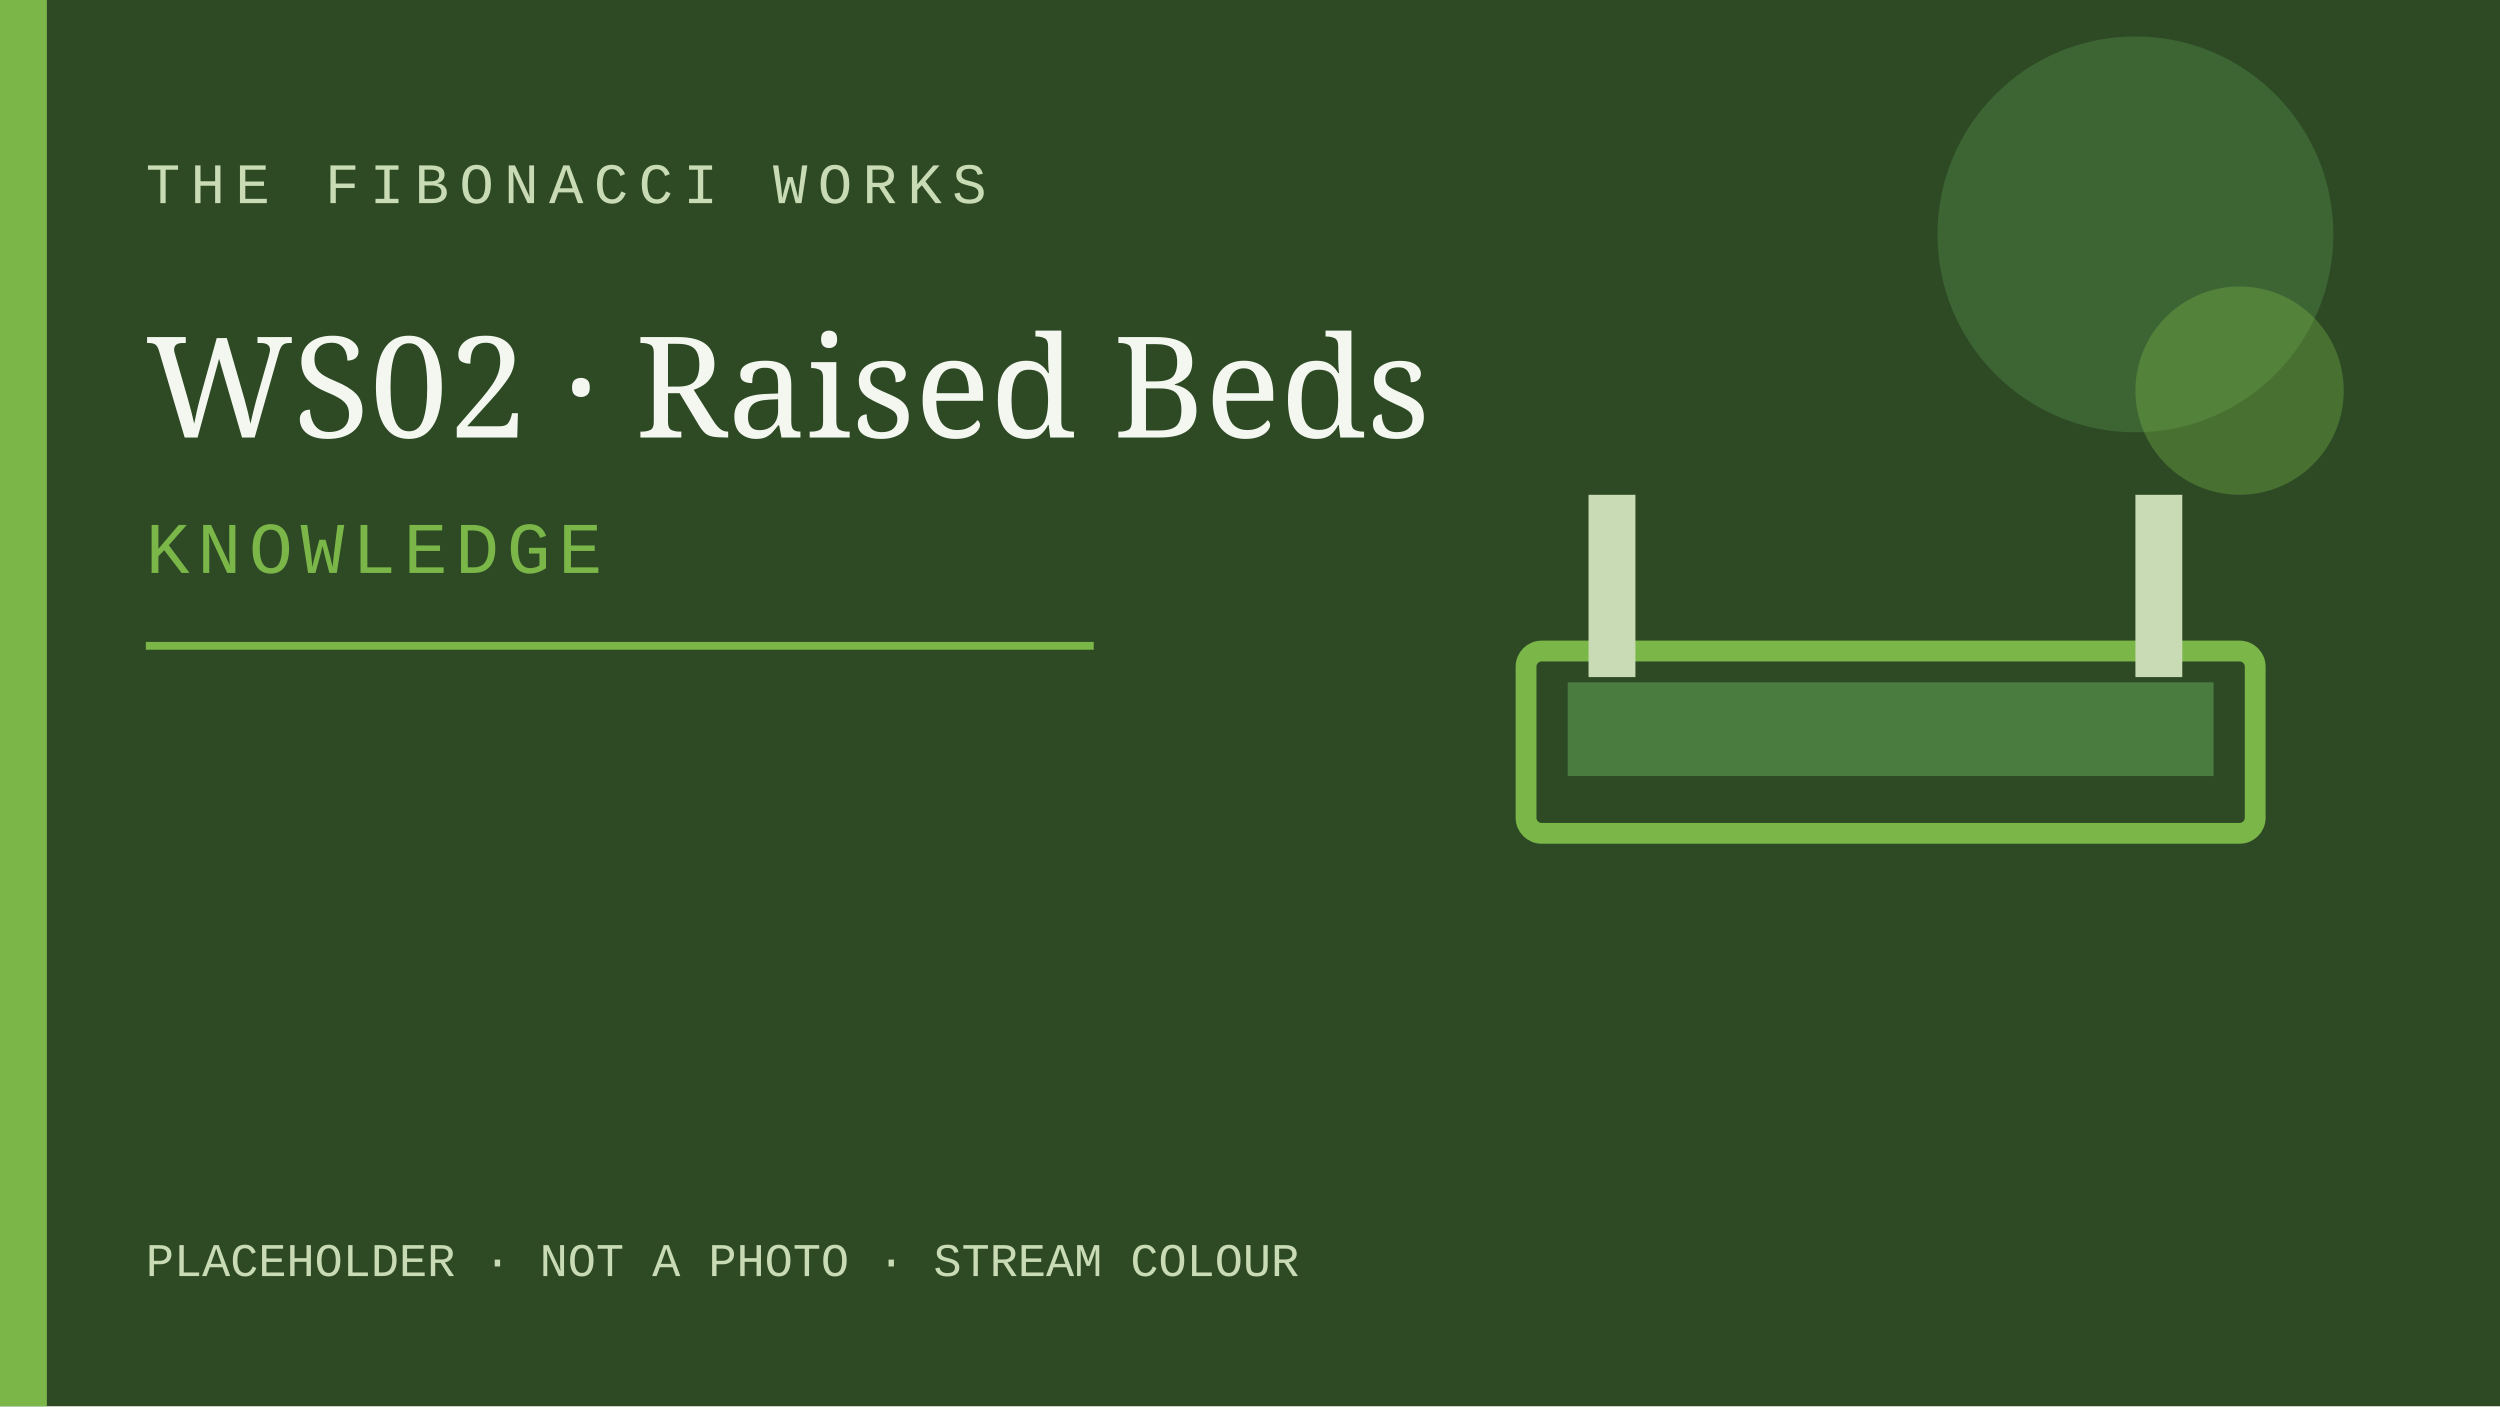
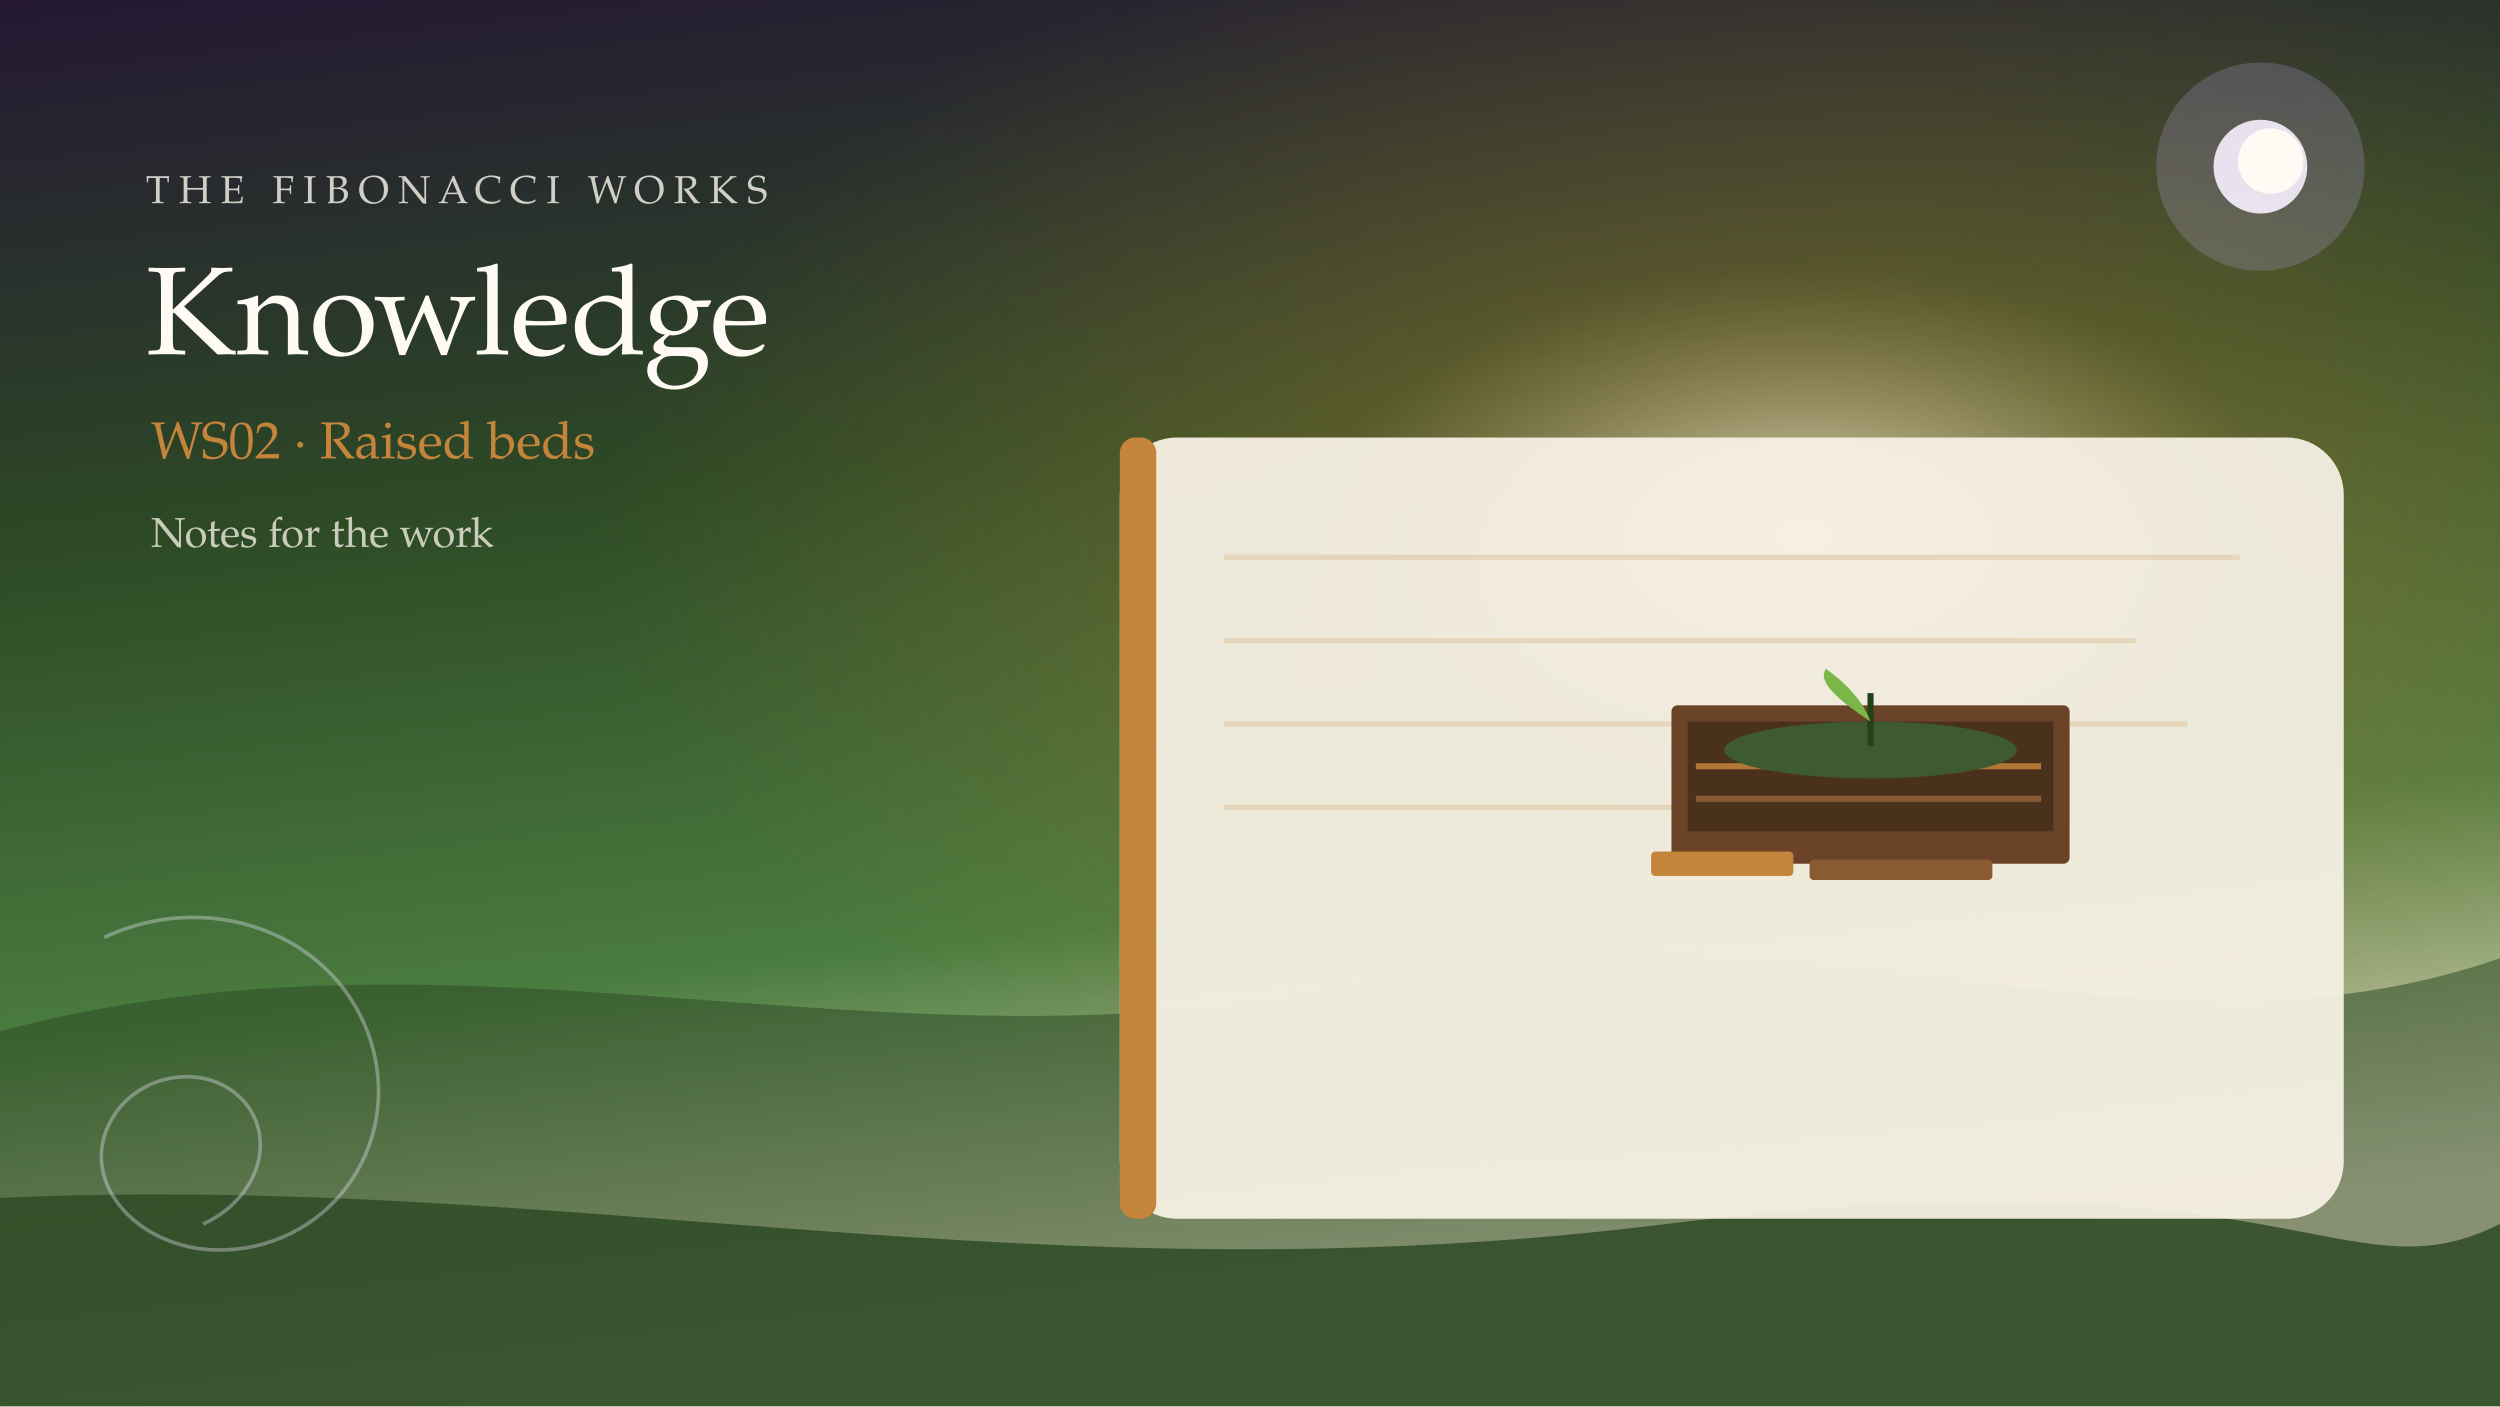
- <svg xmlns="http://www.w3.org/2000/svg" width="960" height="540" viewBox="0 0 960 540" role="img" aria-label="WS02 · Raised Beds Knowledge">
-   <rect width="960" height="540" fill="#2d4a25" />
-   <rect x="0" y="0" width="18" height="540" fill="#7ab648" />
-   <circle cx="820" cy="90" r="76" fill="#4a7c3f" opacity="0.55" />
-   <circle cx="860" cy="150" r="40" fill="#7ab648" opacity="0.35" />
-   <text x="56" y="78" fill="#c9dbb4" font-family="Courier New, monospace" font-size="22" letter-spacing="4">THE FIBONACCI WORKS</text>
-   <text x="56" y="168" fill="#f4f7ef" font-family="Georgia, serif" font-size="54">WS02 · Raised Beds</text>
-   <text x="56" y="220" fill="#7ab648" font-family="Courier New, monospace" font-size="28" letter-spacing="3">KNOWLEDGE</text>
-   <line x1="56" y1="248" x2="420" y2="248" stroke="#7ab648" stroke-width="3" />
-   <g transform="translate(460,40)">
-     <rect x="126" y="210" width="280" height="70" rx="6" fill="none" stroke="#7ab648" stroke-width="8" />
-     <rect x="142" y="222" width="248" height="36" fill="#4a7c3f" />
-     <rect x="150" y="150" width="18" height="70" fill="#c9dbb4" />
-     <rect x="360" y="150" width="18" height="70" fill="#c9dbb4" />
+ <svg xmlns="http://www.w3.org/2000/svg" width="960" height="540" viewBox="0 0 960 540" role="img" aria-label="WS02 Raised beds — Knowledge">
+   <defs>
+     <linearGradient id="sky" x1="0" y1="0" x2="0.2" y2="1">
+       <stop offset="0" stop-color="#241833" />
+       <stop offset="0.38" stop-color="#2d4a25" />
+       <stop offset="0.72" stop-color="#4a7c3f" />
+       <stop offset="1" stop-color="#f3e6cf" />
+     </linearGradient>
+     <radialGradient id="lantern" cx="72%" cy="38%" r="48%">
+       <stop offset="0" stop-color="#fff6e2" stop-opacity="0.85" />
+       <stop offset="0.4" stop-color="#c4843a" stop-opacity="0.28" />
+       <stop offset="1" stop-color="#c4843a" stop-opacity="0" />
+     </radialGradient>
+   </defs>
+   <rect width="960" height="540" fill="url(#sky)" />
+   <rect width="960" height="540" fill="url(#lantern)" />
+   <circle cx="868" cy="64" r="40" fill="#c8b6ff" opacity="0.2" />
+   <circle cx="868" cy="64" r="18" fill="#f7f1ff" opacity="0.9" />
+   <circle cx="871.96" cy="61.84" r="12.6" fill="#fffaf3" />
+   <path d="M0 396 C 180 348, 340 416, 520 378 S 820 416, 960 368 V 540 H 0 Z" fill="#2d4a25" opacity="0.55" />
+   <path d="M0 460 C 220 450, 400 500, 640 470 S 900 500, 960 470 V 540 H 0 Z" fill="#2d4a25" opacity="0.85" />
+   <path d="M78 470 c 18-8 28-28 18-44 -12-18 -40-16 -52 2 -16 24 8 52 40 52 40 0 68-36 60-74 -10-46-62-66-104-46" fill="none" stroke="#efe8ff" stroke-width="1.4" opacity="0.35" />
+   <rect x="430" y="168" width="470" height="300" rx="22" fill="#f7f1e4" opacity="0.94" />
+   <rect x="430" y="168" width="14" height="300" rx="6" fill="#c4843a" />
+   <path d="M470 214 H 860 M470 246 H 820 M470 278 H 840 M470 310 H 790" stroke="#e4d5bb" stroke-width="2" />
+   <g transform="translate(620 210) scale(0.78)">
+     <rect x="28" y="78" width="196" height="78" rx="3" fill="#6b4328" />
+     <rect x="36" y="86" width="180" height="54" fill="#4a311c" />
+     <path d="M40 108 H 210" stroke="#c4843a" stroke-width="3" opacity="0.85" />
+     <path d="M40 124 H 210" stroke="#8a5a32" stroke-width="3" />
+     <ellipse cx="126" cy="100" rx="72" ry="14" fill="#3d5a30" />
+     <path d="M126 98 V72" stroke="#234018" stroke-width="3" />
+     <path d="M126 86 C 108 74 100 66 104 60 C 118 70 124 80 126 86 Z" fill="#7ab648" />
+     <rect x="18" y="150" width="70" height="12" rx="2" fill="#c4843a" />
+     <rect x="96" y="154" width="90" height="10" rx="2" fill="#8a5a32" />
  </g>
-   <text x="56" y="490" fill="#c9dbb4" font-family="Courier New, monospace" font-size="18">PLACEHOLDER · NOT A PHOTO · STREAM COLOUR</text>
+   <text x="56" y="78" fill="#f6f1e6" font-family="Georgia, Palatino, serif" font-size="15" letter-spacing="3.5" opacity="0.82">THE FIBONACCI WORKS</text>
+   <text x="56" y="136" fill="#fffaf3" font-family="Georgia, Palatino, serif" font-size="48">Knowledge</text>
+   <text x="58" y="176" fill="#c4843a" font-family="Georgia, Palatino, serif" font-size="20">WS02 · Raised beds</text>
+   <text x="58" y="210" fill="#f6f1e6" font-family="Georgia, Palatino, serif" font-size="16" opacity="0.78">Notes for the work</text>
</svg>
